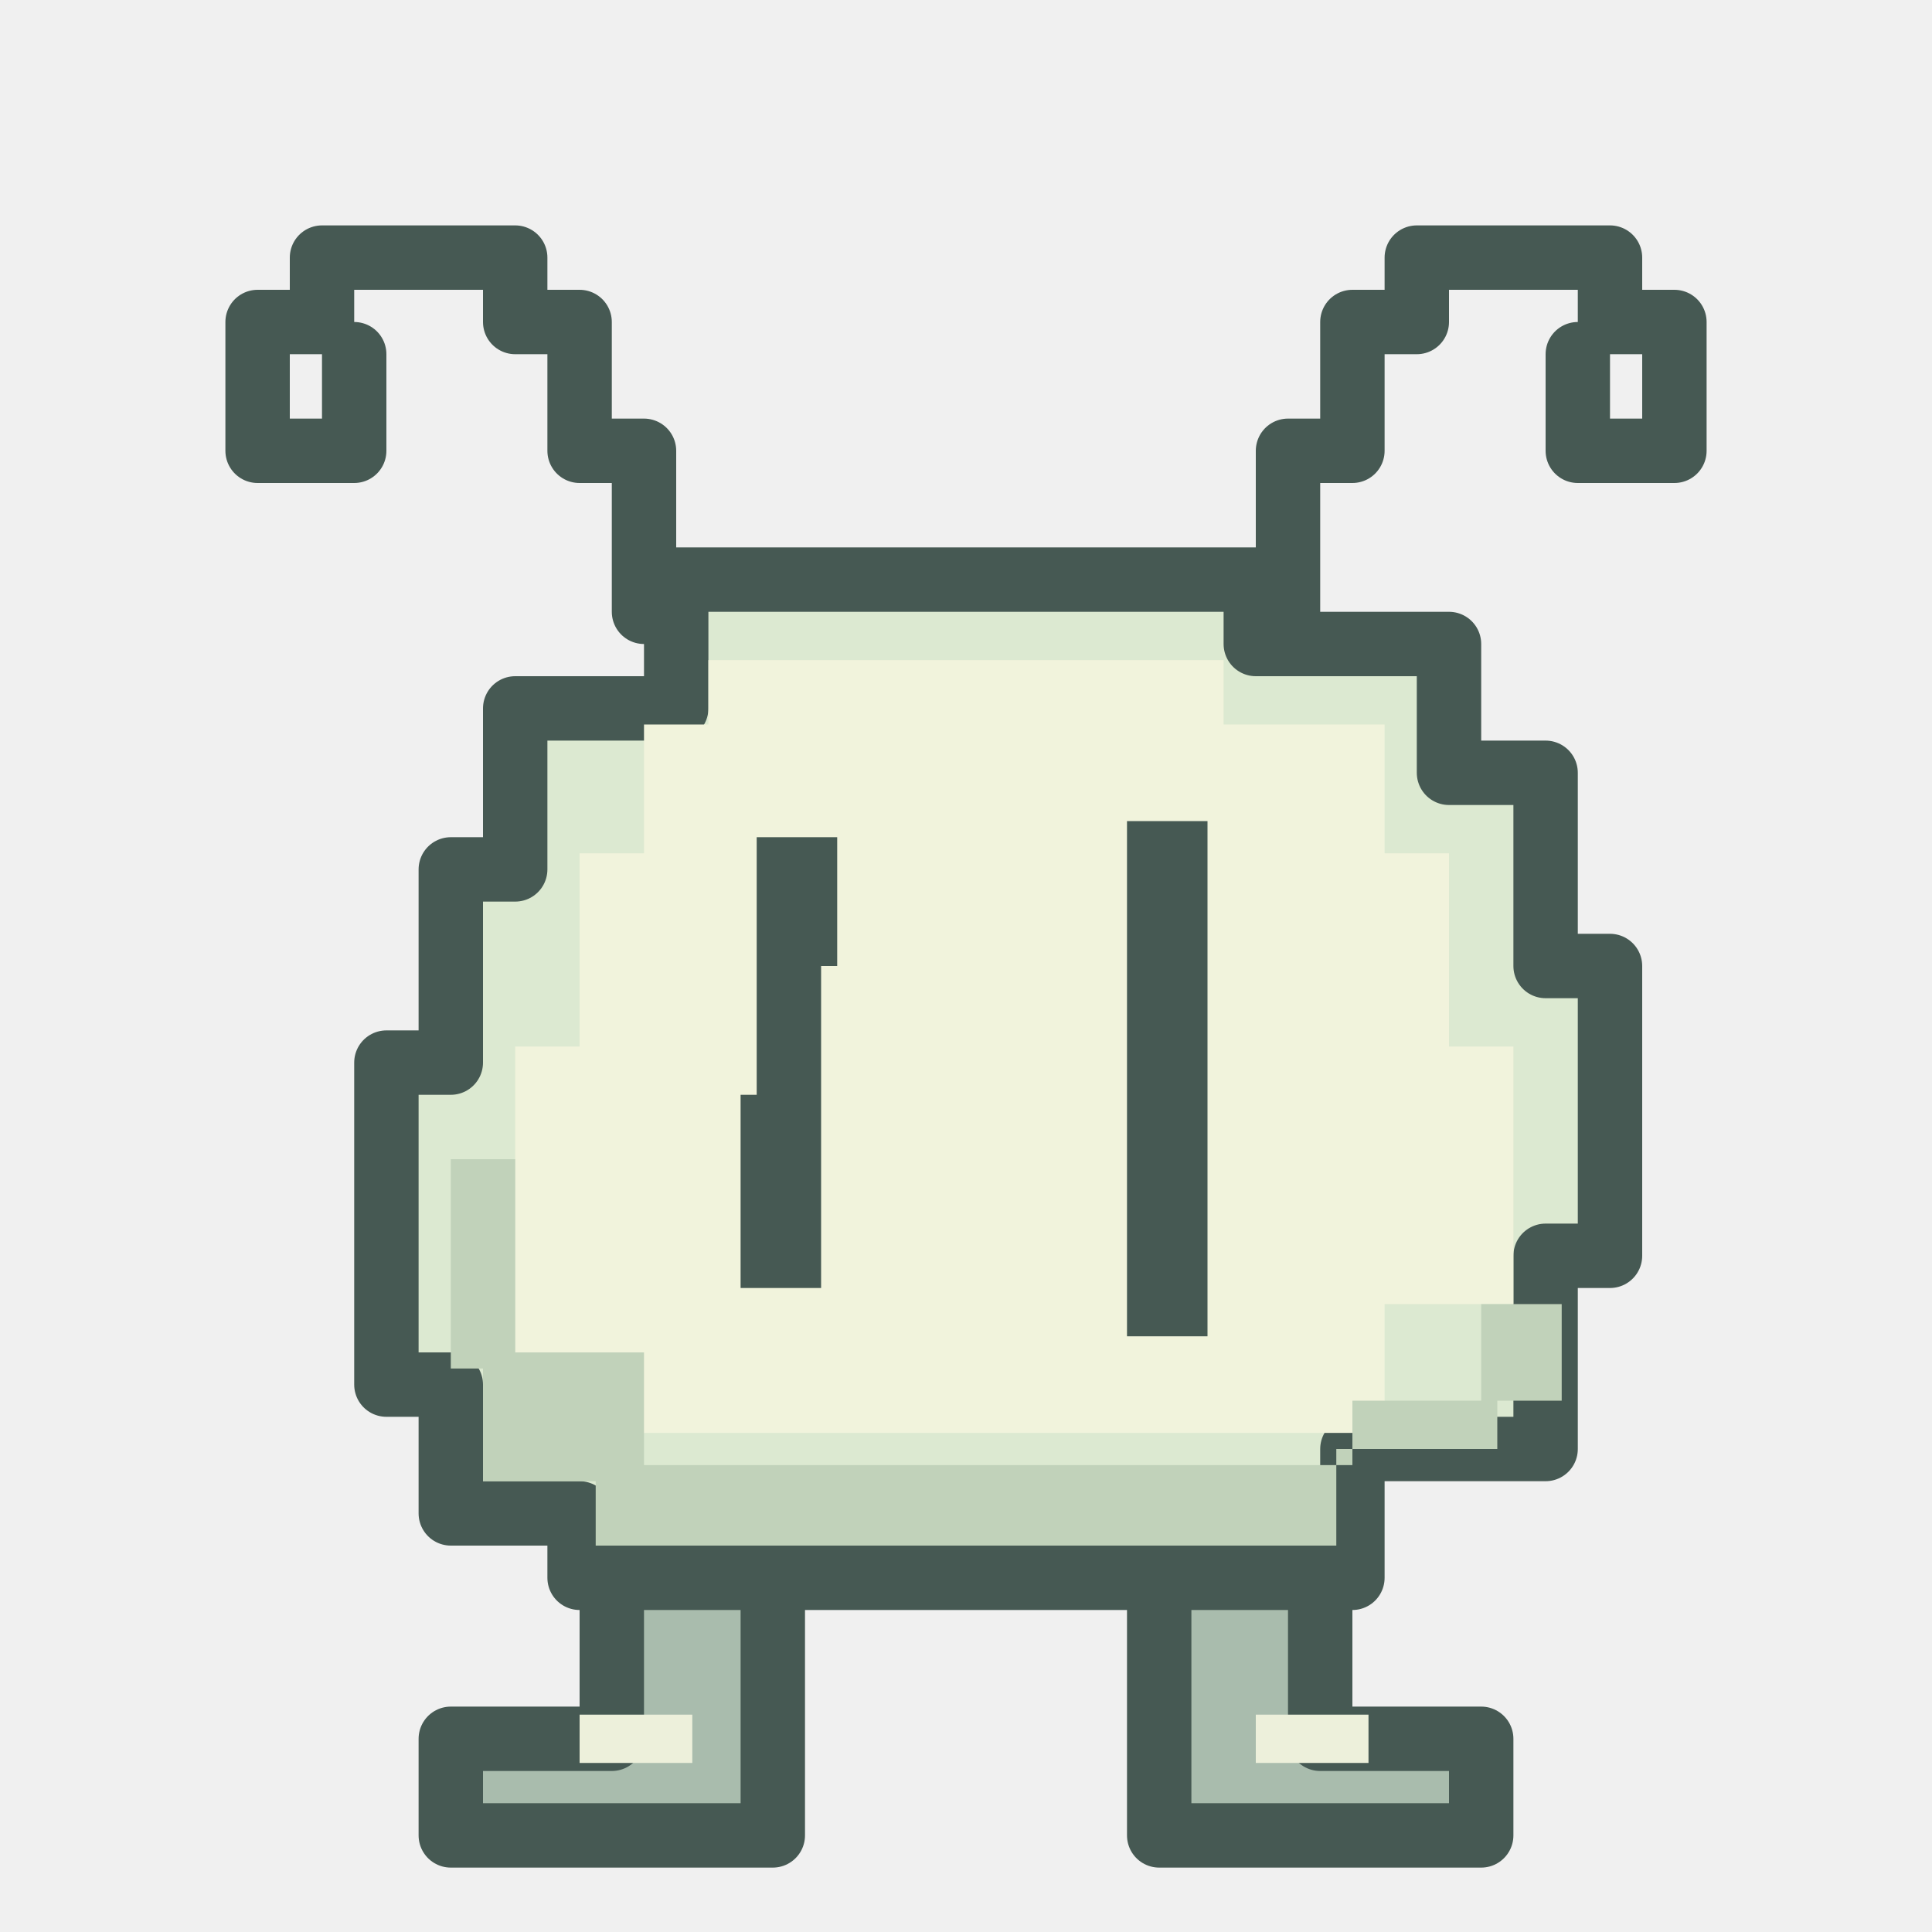
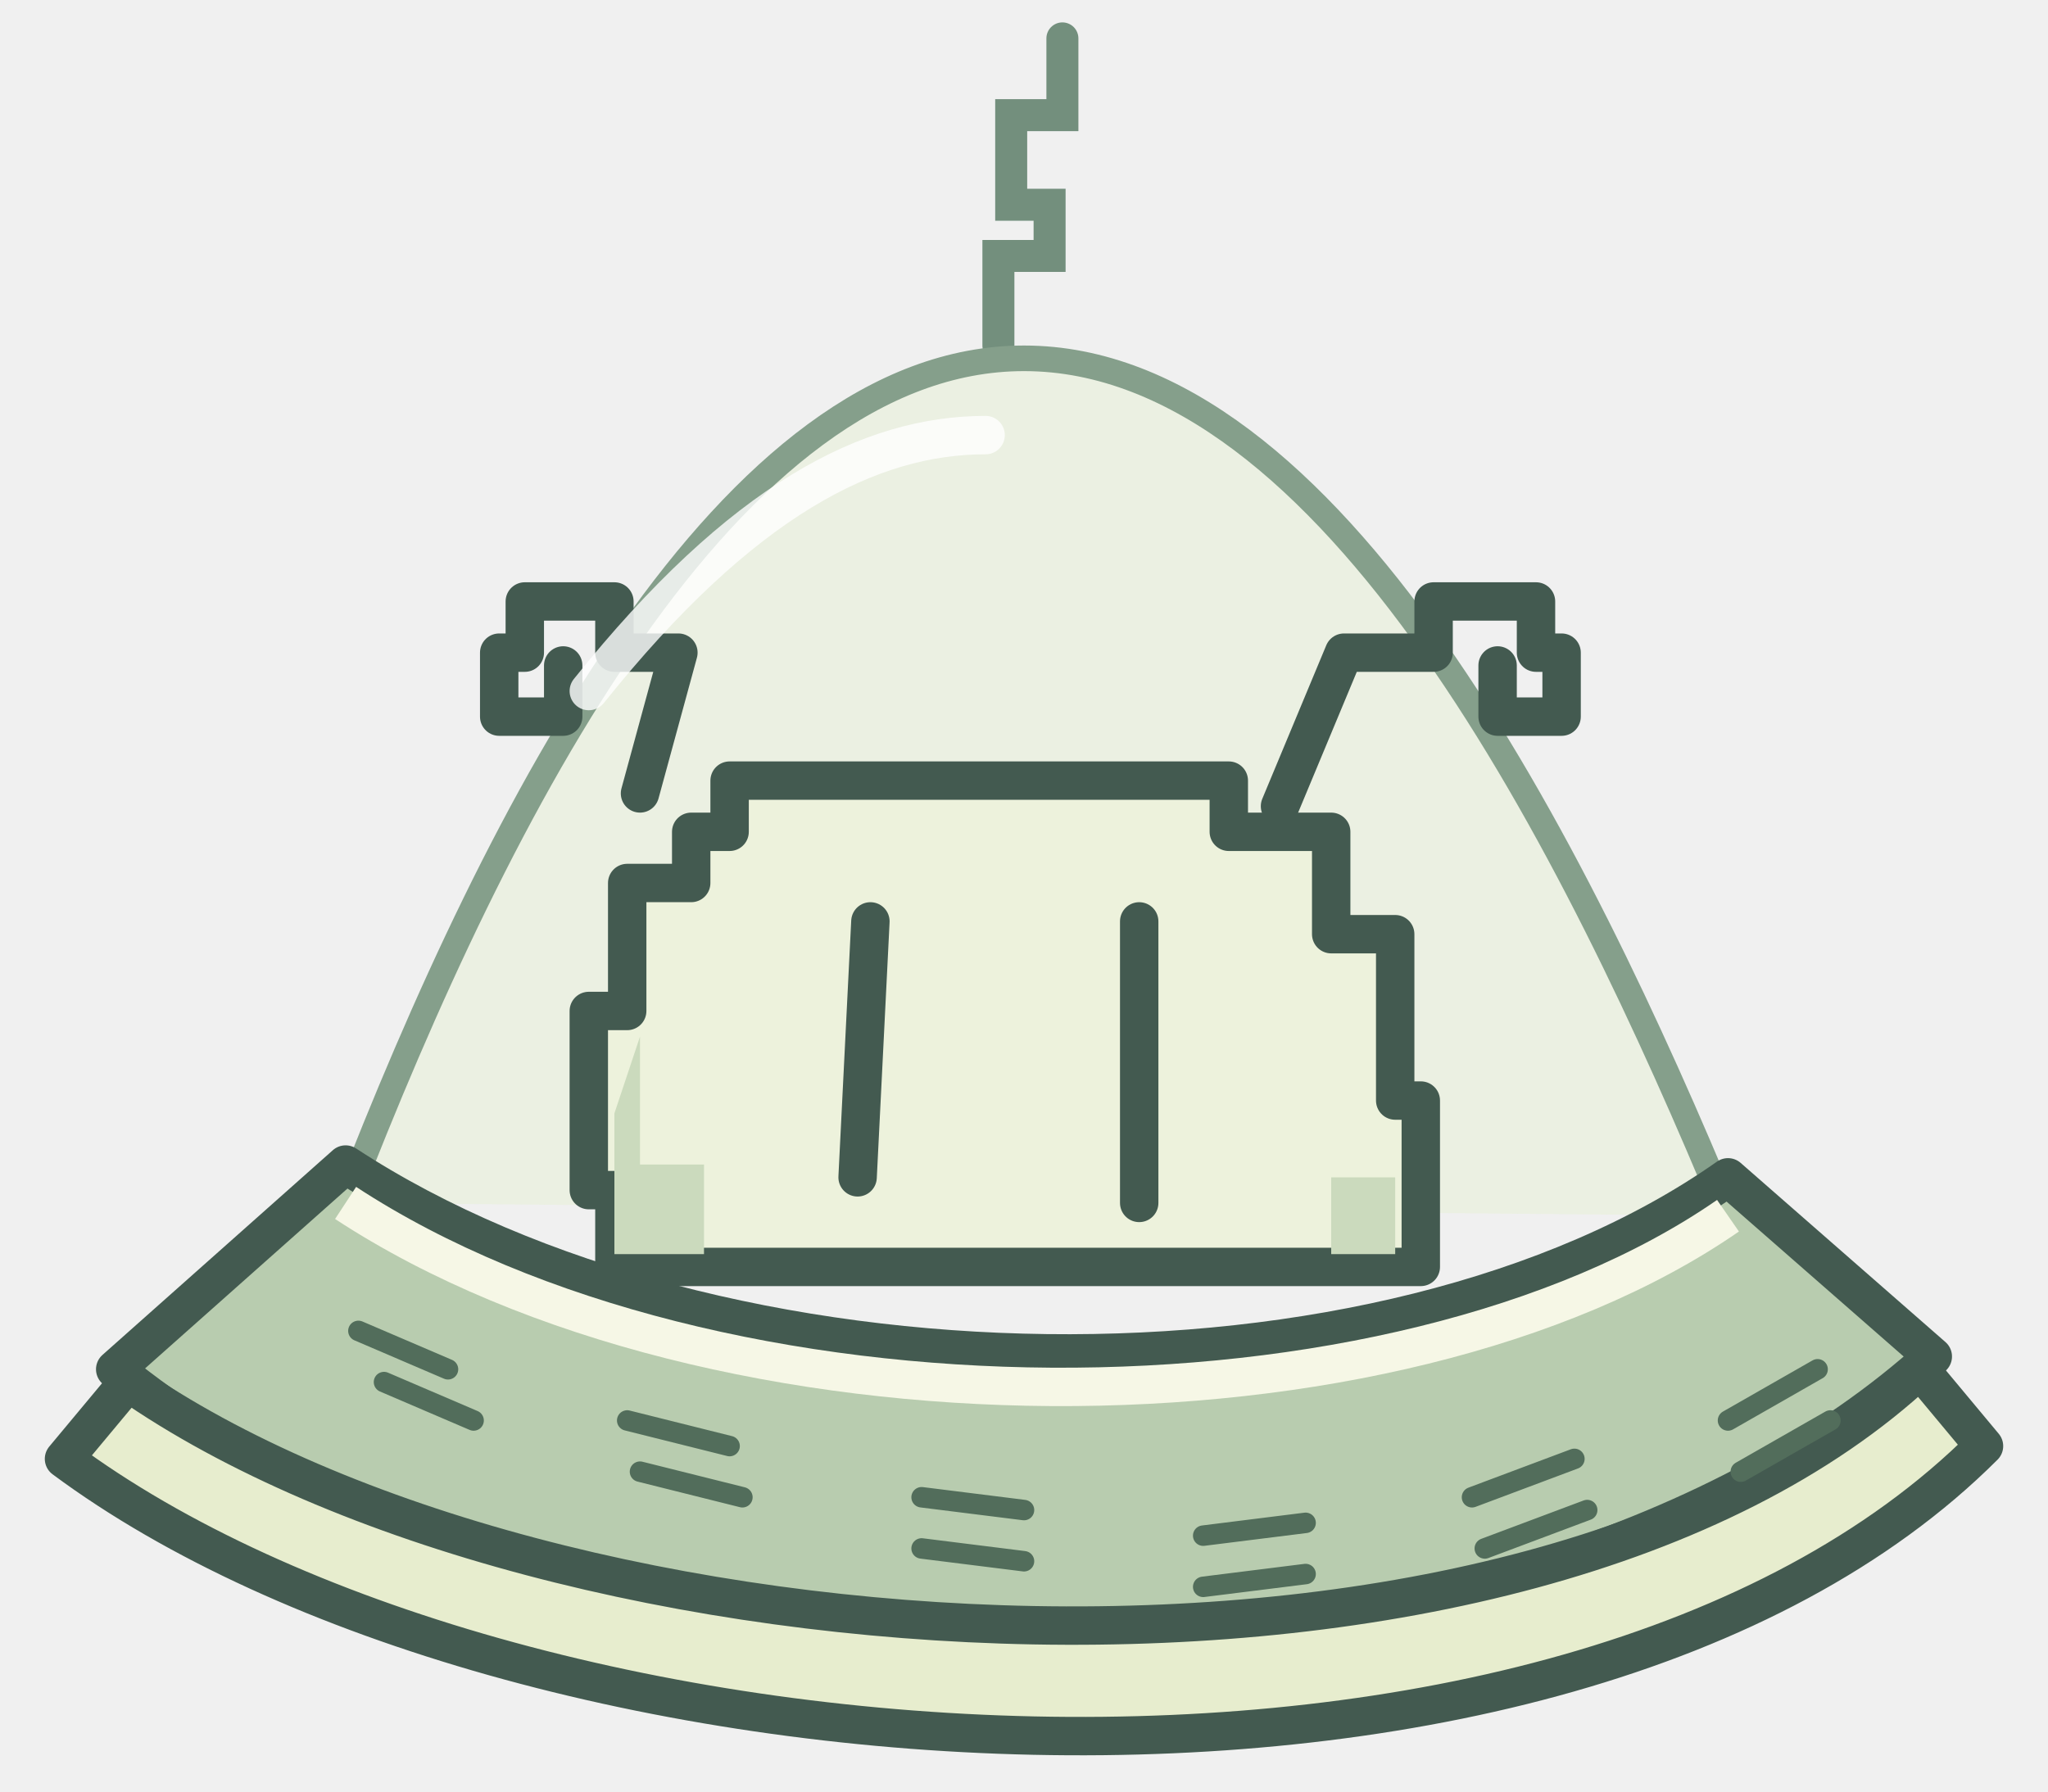
- <svg xmlns="http://www.w3.org/2000/svg" viewBox="0 0 120 120" fill="none" aria-hidden="true" class="little-held" width="120" height="120">
-   <g stroke="#465953" stroke-width="4" stroke-linejoin="round">
-     <path class="alien-antenna antenna-left" d="M40 38V28H36V20H32V16H20V20H16V28H22V22" stroke-linecap="round" />
-     <path class="alien-antenna antenna-right" d="M80 38V28H84V20H88V16H100V20H104V28H98V22" stroke-linecap="round" />
-     <path d="M38 86V108H28V114H48V94M72 94V114H92V108H82V86" fill="#A9BCAD" />
-     <path d="M42 36H78V40H90V48H96V60H100V78H96V90H84V98H36V94H28V86H24V66H28V54H32V44H42Z" fill="#DCE9D1" />
+ <svg xmlns="http://www.w3.org/2000/svg" viewBox="0 0 160 140" fill="none" aria-hidden="true" class="little-held" width="160" height="140">
+   <path d="M78 27V20H82V16H79V9H83V3" stroke="#738F7D" stroke-width="2.5" stroke-linecap="round" />
+   <path d="M27 94C39 63 57 28 80 28C104 28 123 66 135 95" fill="#E9F0DD" fill-opacity=".78" stroke="#859F8B" stroke-width="2" />
+   <path d="M50 62L53 51H48V47H41V51H39V56H44V52M100 63L105 51H112V47H120V51H122V56H117V52" stroke="#435A50" stroke-width="3" stroke-linejoin="round" stroke-linecap="round" />
+   <path d="M57 61H96V65H104V73H109V86H111V99H48V93H46V79H49V69H54V65H57Z" fill="#EDF2DC" stroke="#435A50" stroke-width="3" stroke-linejoin="round" />
+   <path d="M50 81V91H55V98H104V92H109V98H48V87Z" fill="#CBDABD" />
+   <g class="alien-eyes" stroke="#435A50" stroke-width="3" stroke-linecap="round">
+     <path d="M68 72L67 92M89 72V94" />
  </g>
-   <path d="M44 41H76V45H86V53H90V65H94V81H86V89H38V85H32V65H36V53H40V45H44Z" fill="#F1F3DC" />
-   <path d="M28 72H32V84H40V91H84V87H92V81H97V87H93V90H83V96H37V92H30V85H28Z" fill="#C1D2BA" />
-   <g class="alien-eyes" fill="#465953">
-     <path d="M47 52H52V60H51V80H46V68H47Z" />
-     <path d="M70 51H75V83H70Z" />
+   <path d="M27 91C56 110 108 111 135 92L151 106C119 135 46 137 9 107Z" fill="#B8CCAF" stroke="#435A50" stroke-width="3" stroke-linejoin="round" />
+   <path d="M27 94C56 113 109 113 135 95" stroke="#F6F7E6" stroke-width="3" />
+   <path d="M10 108C43 131 119 136 150 107L155 113C122 146 40 140 5 114Z" fill="#E7EDCE" stroke="#435A50" stroke-width="3" stroke-linejoin="round" />
+   <g stroke="#526D5B" stroke-width="1.6" stroke-linecap="round">
+     <path d="m28 104 7 3m-5 1 7 3m12 0 8 2m-7 2 8 2m14 0 8 1m-8 3 8 1m14-2 8-1m-8 5 8-1m13-6 8-3m-7 7 8-3m11-7 7-4m-6 8 7-4" />
  </g>
-   <path d="M36 108H43M78 108H85" stroke="#EDF0DB" stroke-width="3" />
+   <path d="M46 54C58 39 68 34 77 34" stroke="#FFFFFF" stroke-width="3" stroke-linecap="round" opacity=".8" />
</svg>
